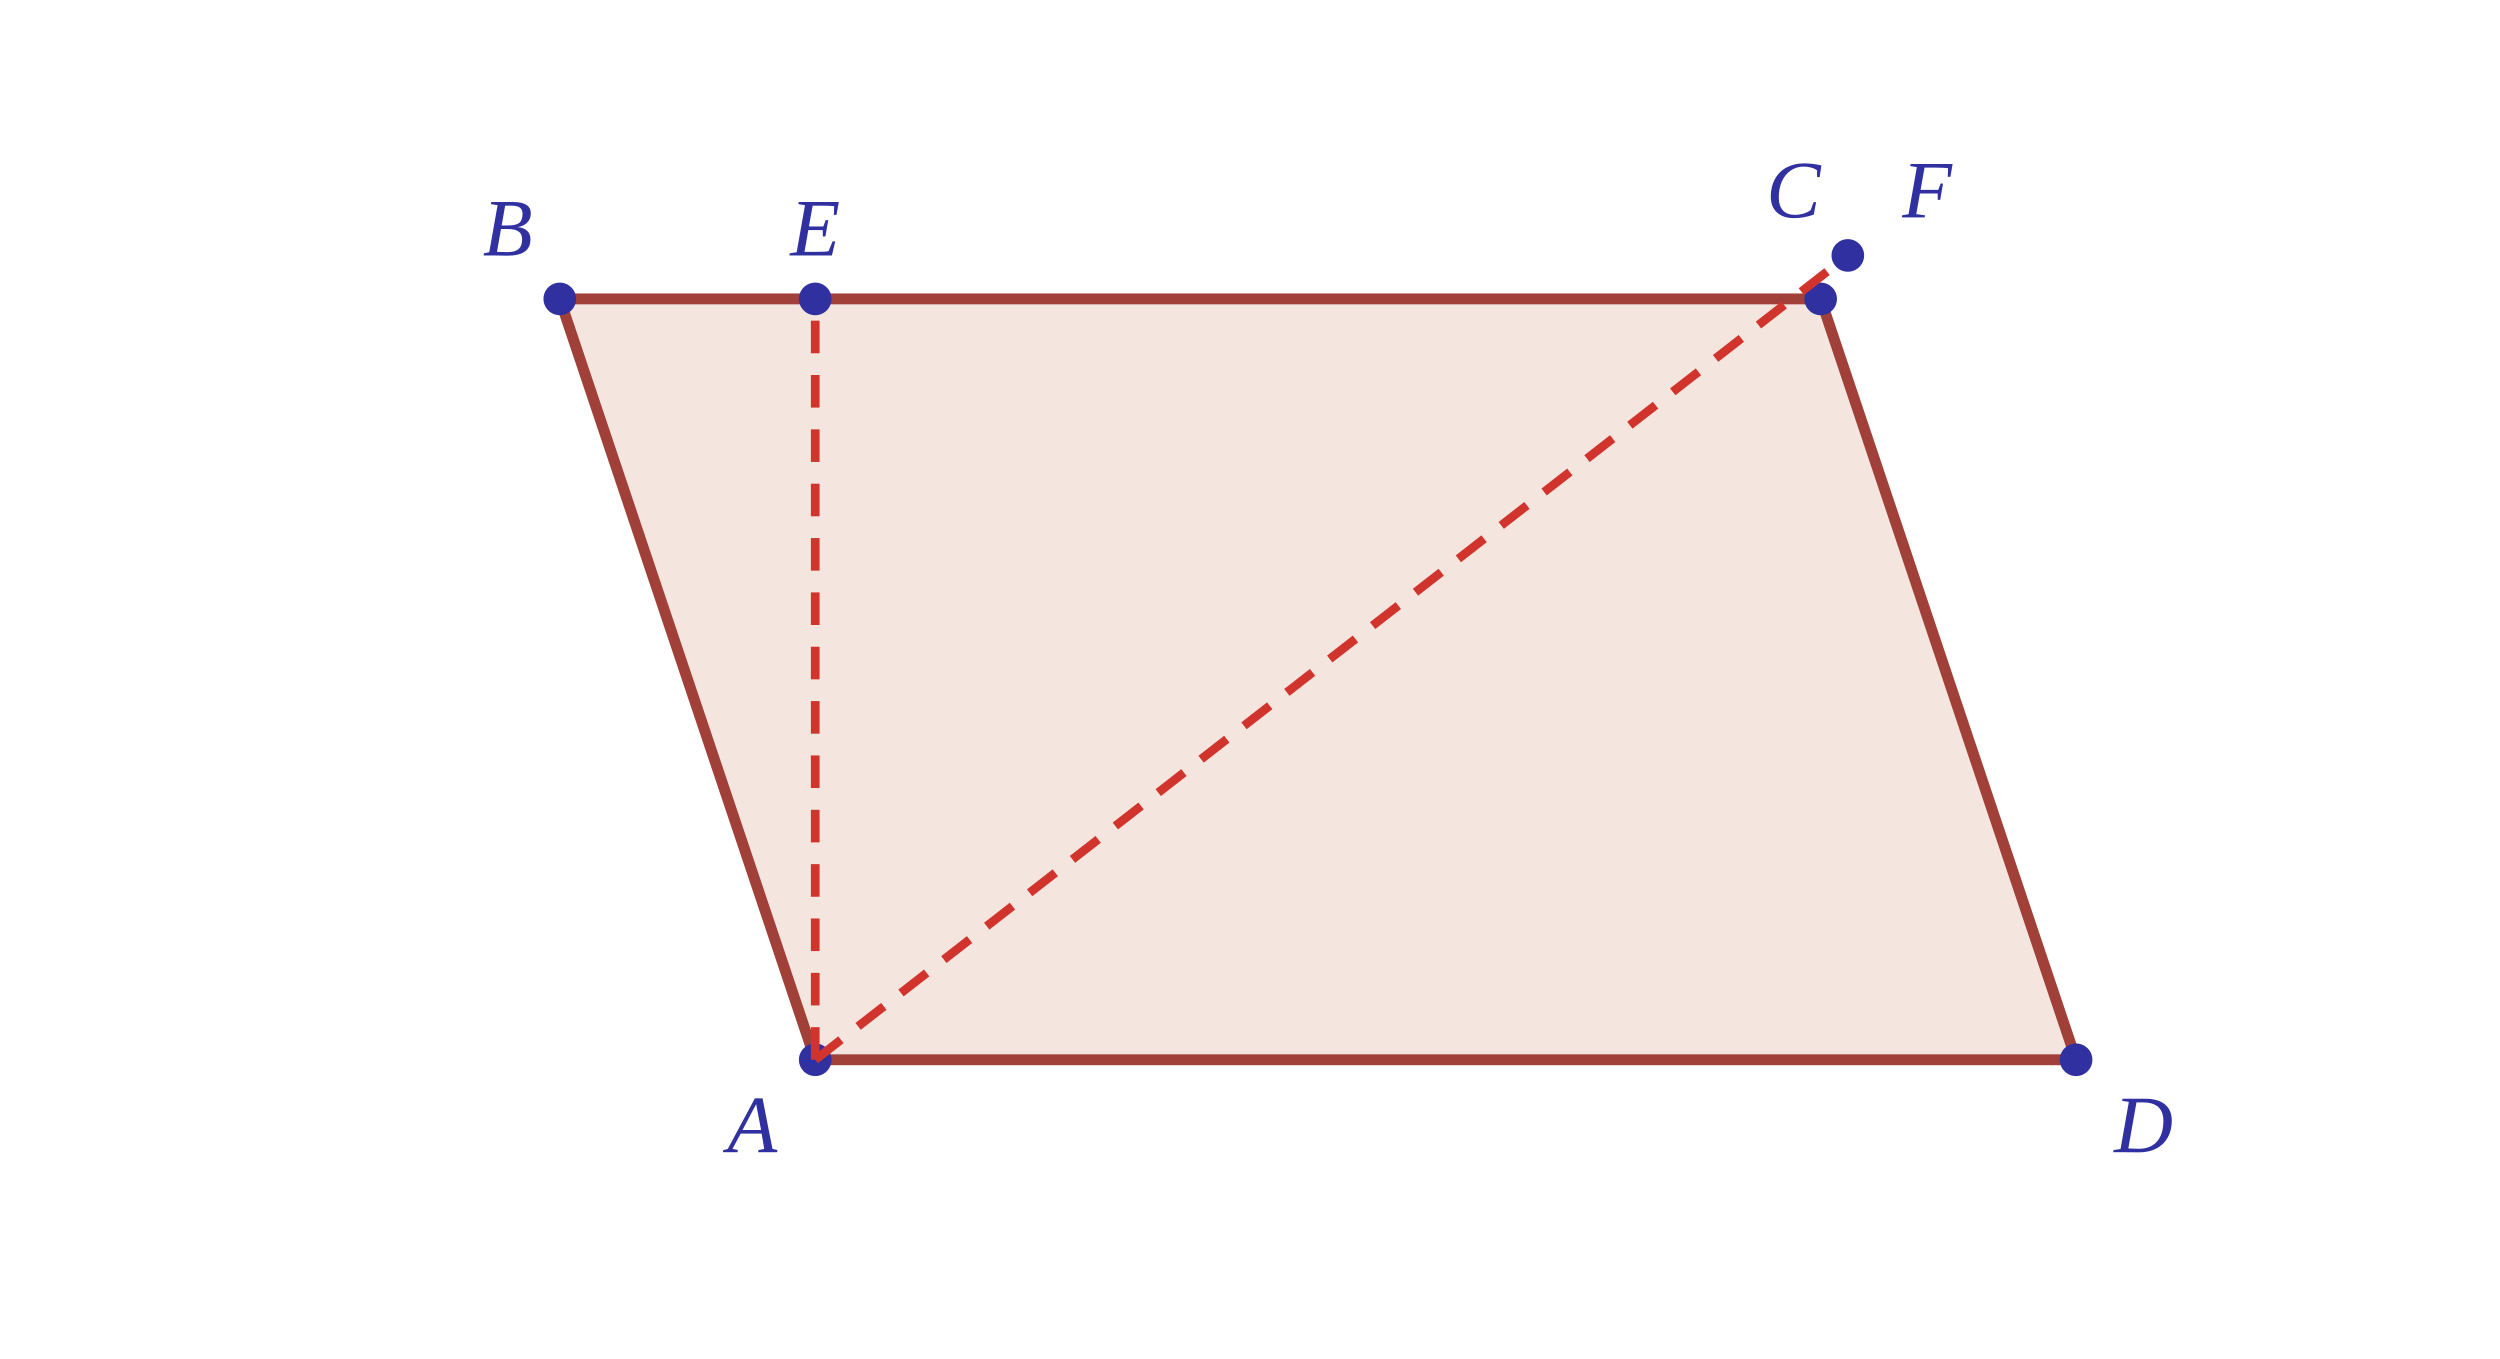
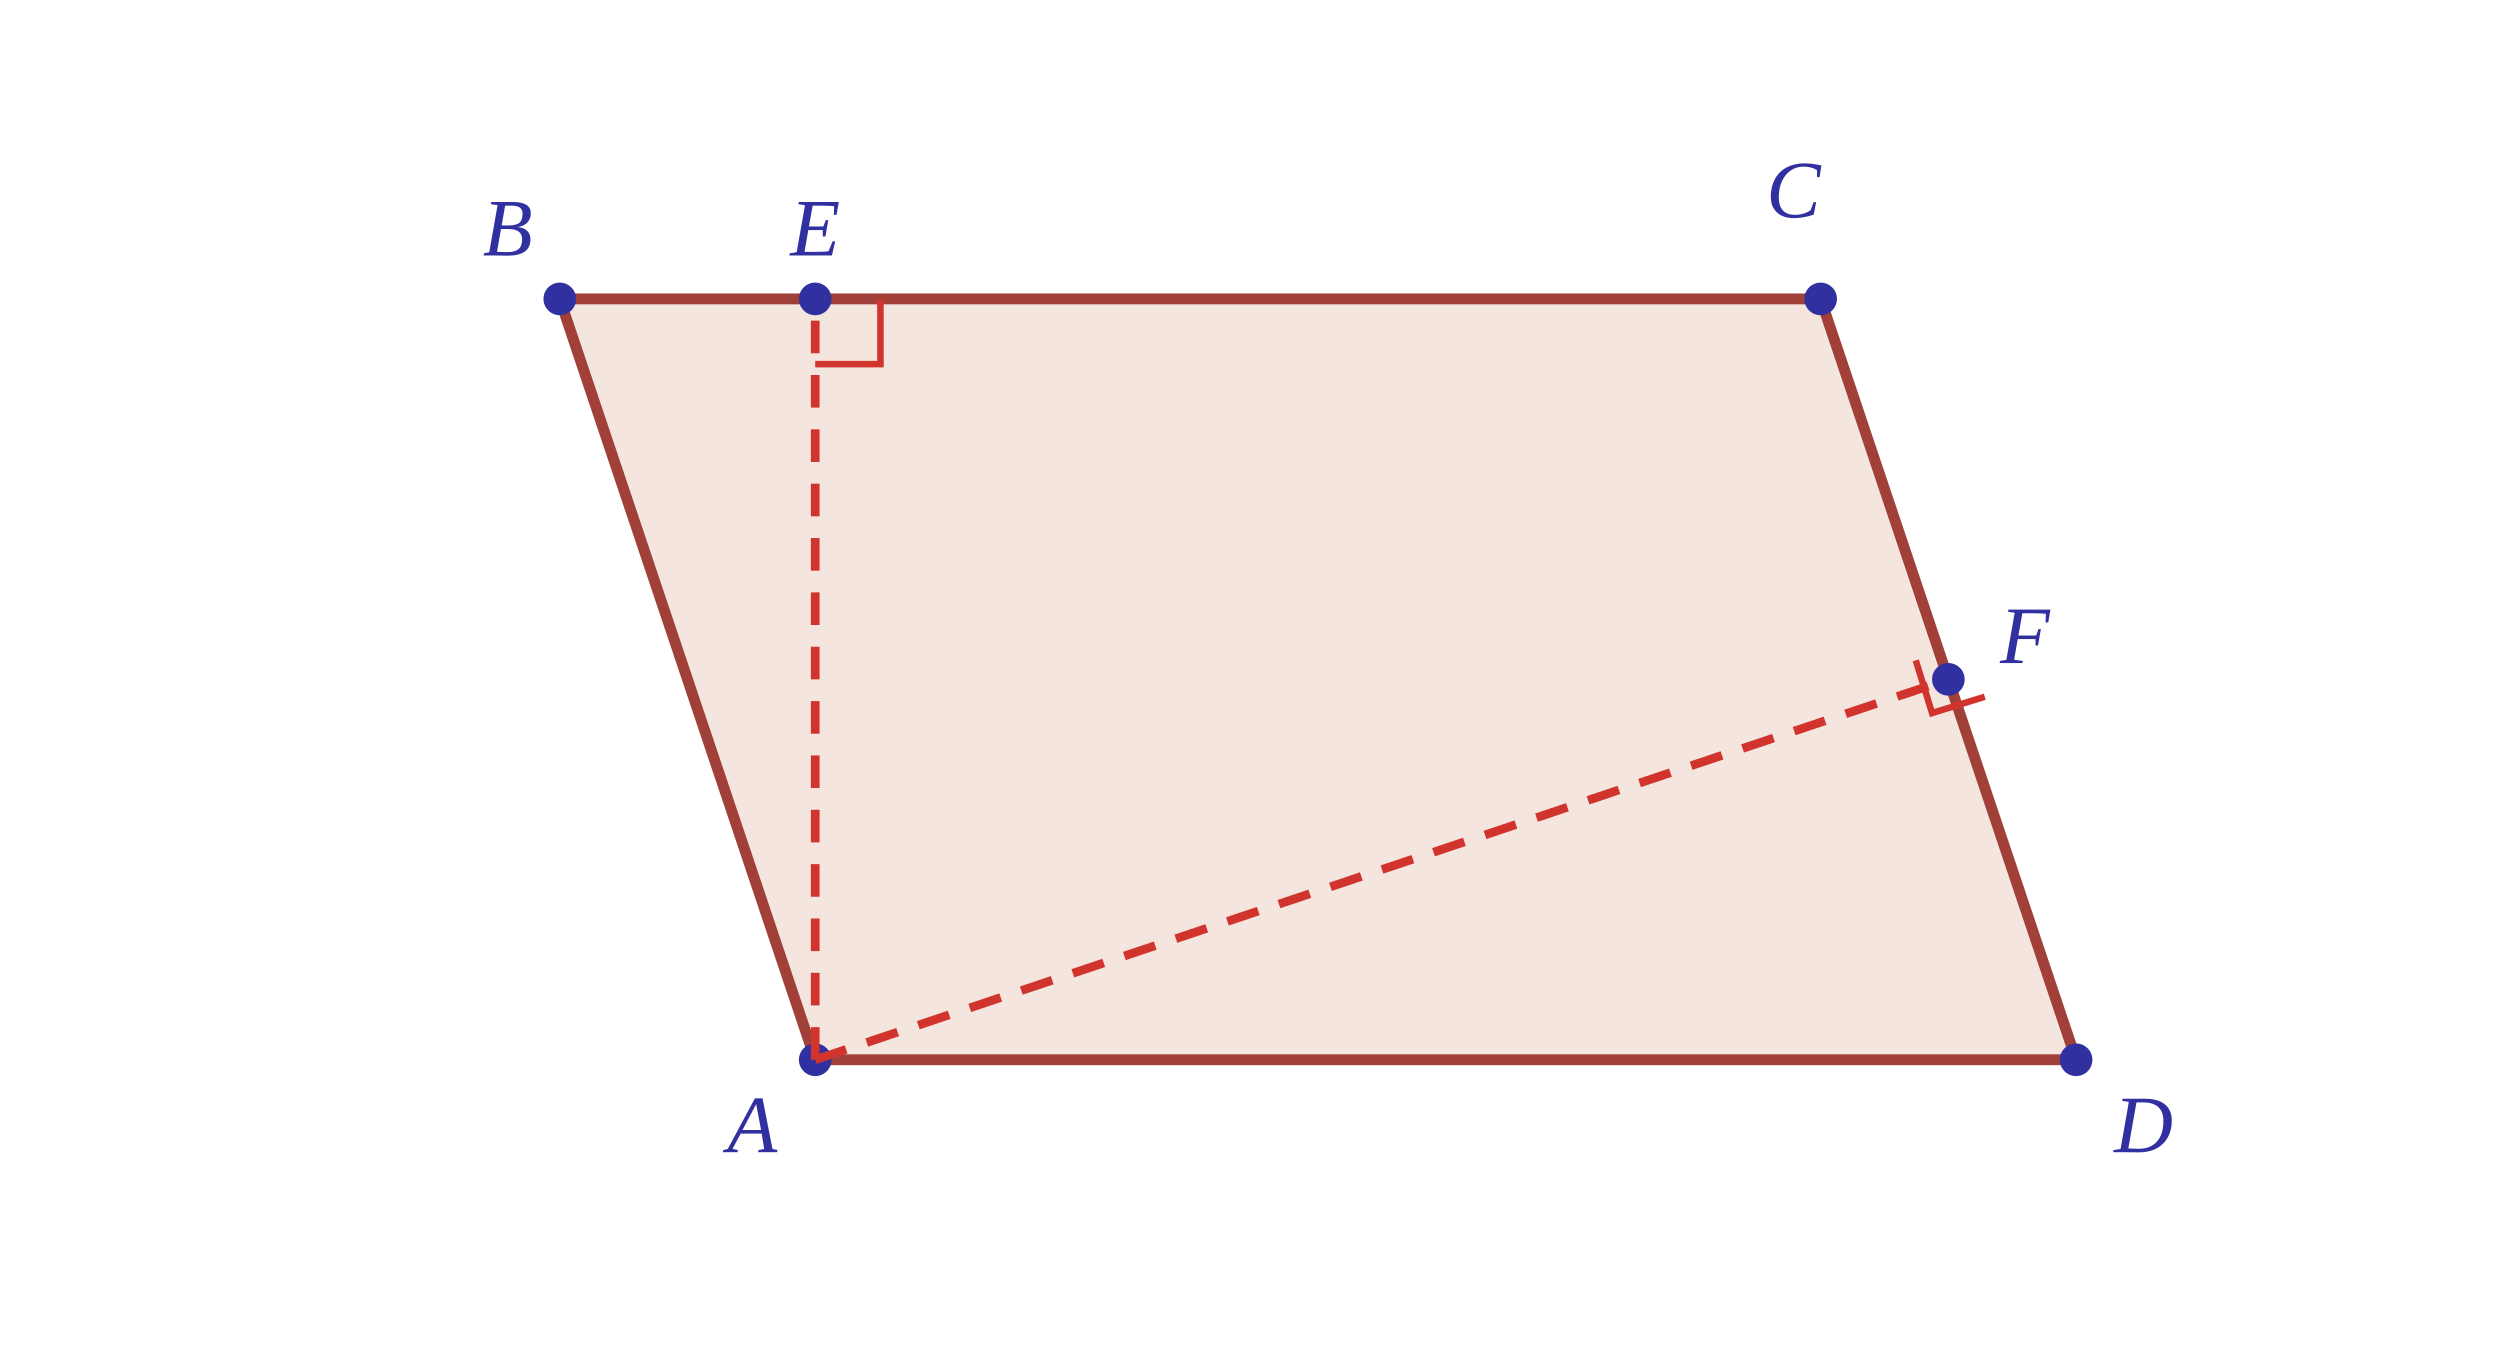
<svg xmlns="http://www.w3.org/2000/svg" viewBox="0 0 460 250" width="460" height="250">
  <style>
    text { font-family: "Times New Roman", SimSun, serif; font-size: 15px; font-style: italic; fill: #3030a0; }
  </style>
  <polygon points="150,195 382,195 335,55 103,55" fill="#f4e5df" stroke="#a04038" stroke-width="2" />
  <circle cx="150" cy="195" r="3" fill="#3030a0" />
  <circle cx="382" cy="195" r="3" fill="#3030a0" />
  <circle cx="335" cy="55" r="3" fill="#3030a0" />
  <circle cx="103" cy="55" r="3" fill="#3030a0" />
  <line x1="150" y1="195" x2="150" y2="55" stroke="#d0342c" stroke-width="1.6" stroke-dasharray="6,4" />
  <circle cx="150" cy="55" r="3" fill="#3030a0" />
-   <line x1="150" y1="195" x2="340" y2="47" stroke="#d0342c" stroke-width="1.6" stroke-dasharray="6,4" />
-   <circle cx="340" cy="47" r="3" fill="#3030a0" />
+   <polyline points="150,67 162,67 162,55" fill="none" stroke="#d0342c" stroke-width="1.2" />
+   <line x1="150" y1="195" x2="358.5" y2="125" stroke="#d0342c" stroke-width="1.6" stroke-dasharray="6,4" />
+   <circle cx="358.5" cy="125" r="3" fill="#3030a0" />
+   <polyline points="352.5,121.5 355.5,131.2 365.2,128.2" fill="none" stroke="#d0342c" stroke-width="1.2" />
  <text x="98" y="47" text-anchor="end">B</text>
  <text x="150" y="47" text-anchor="middle">E</text>
  <text x="330" y="40" text-anchor="middle">C</text>
-   <text x="350" y="40" text-anchor="start">F</text>
+   <text x="368" y="122" text-anchor="start">F</text>
  <text x="143" y="212" text-anchor="end">A</text>
  <text x="389" y="212" text-anchor="start">D</text>
</svg>
